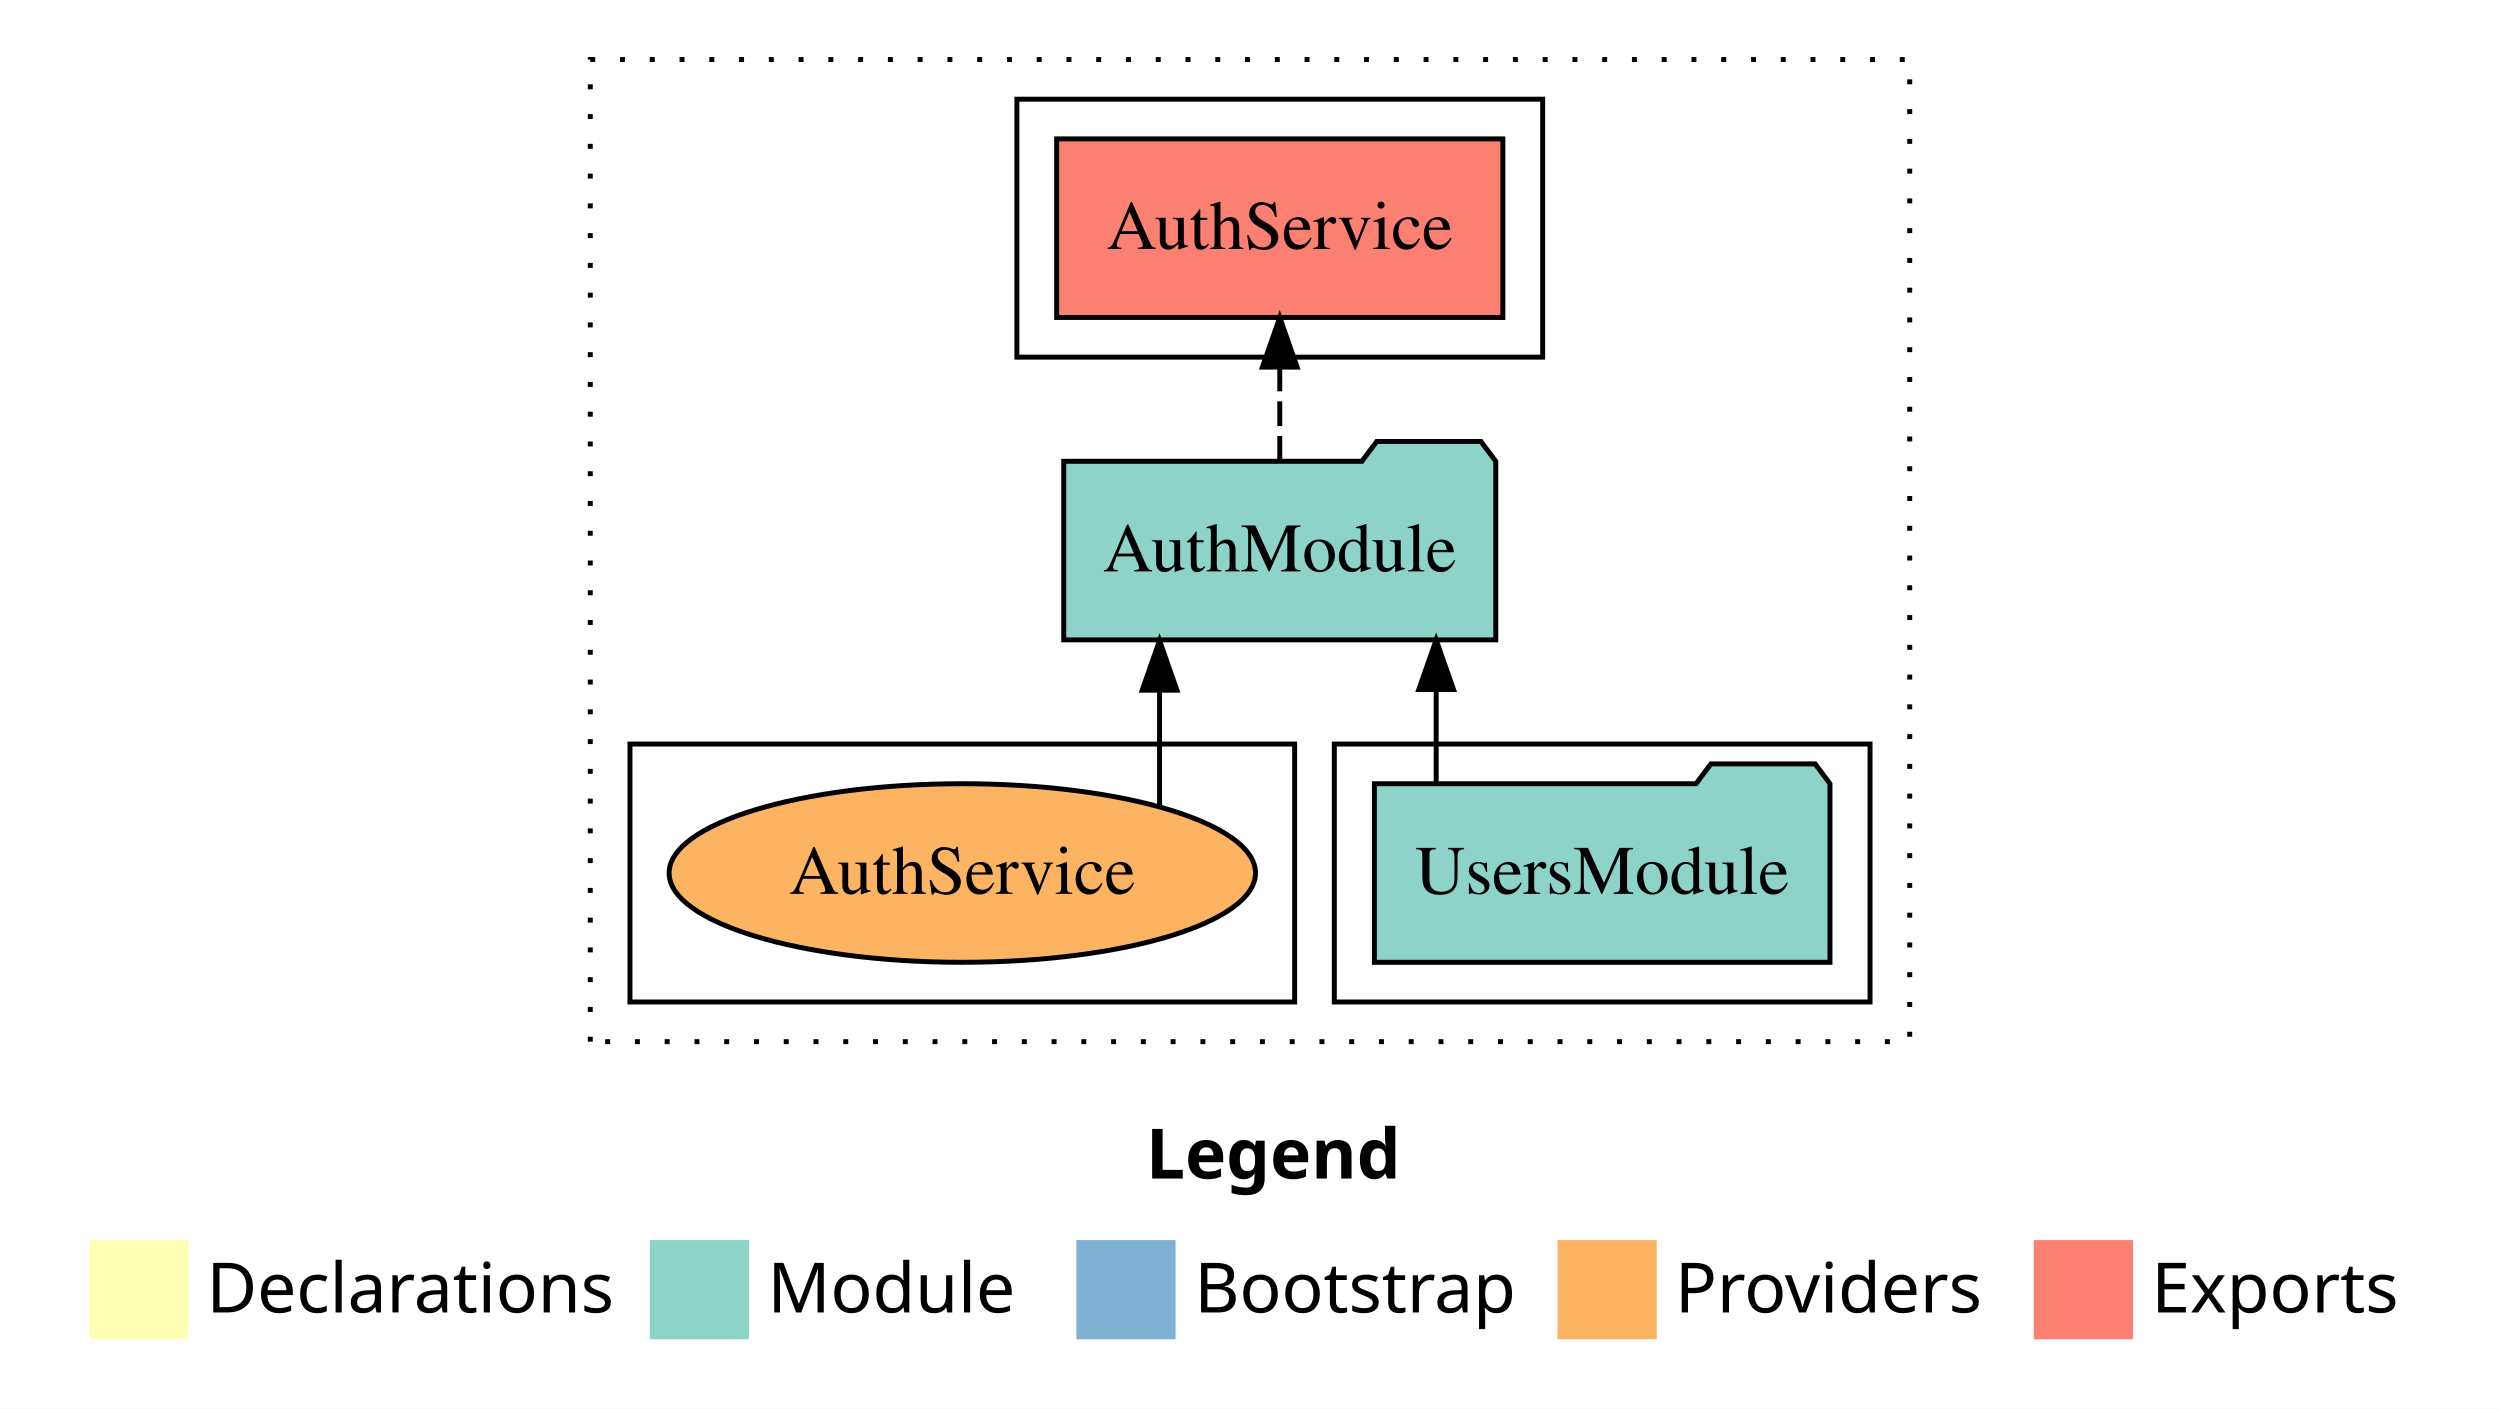
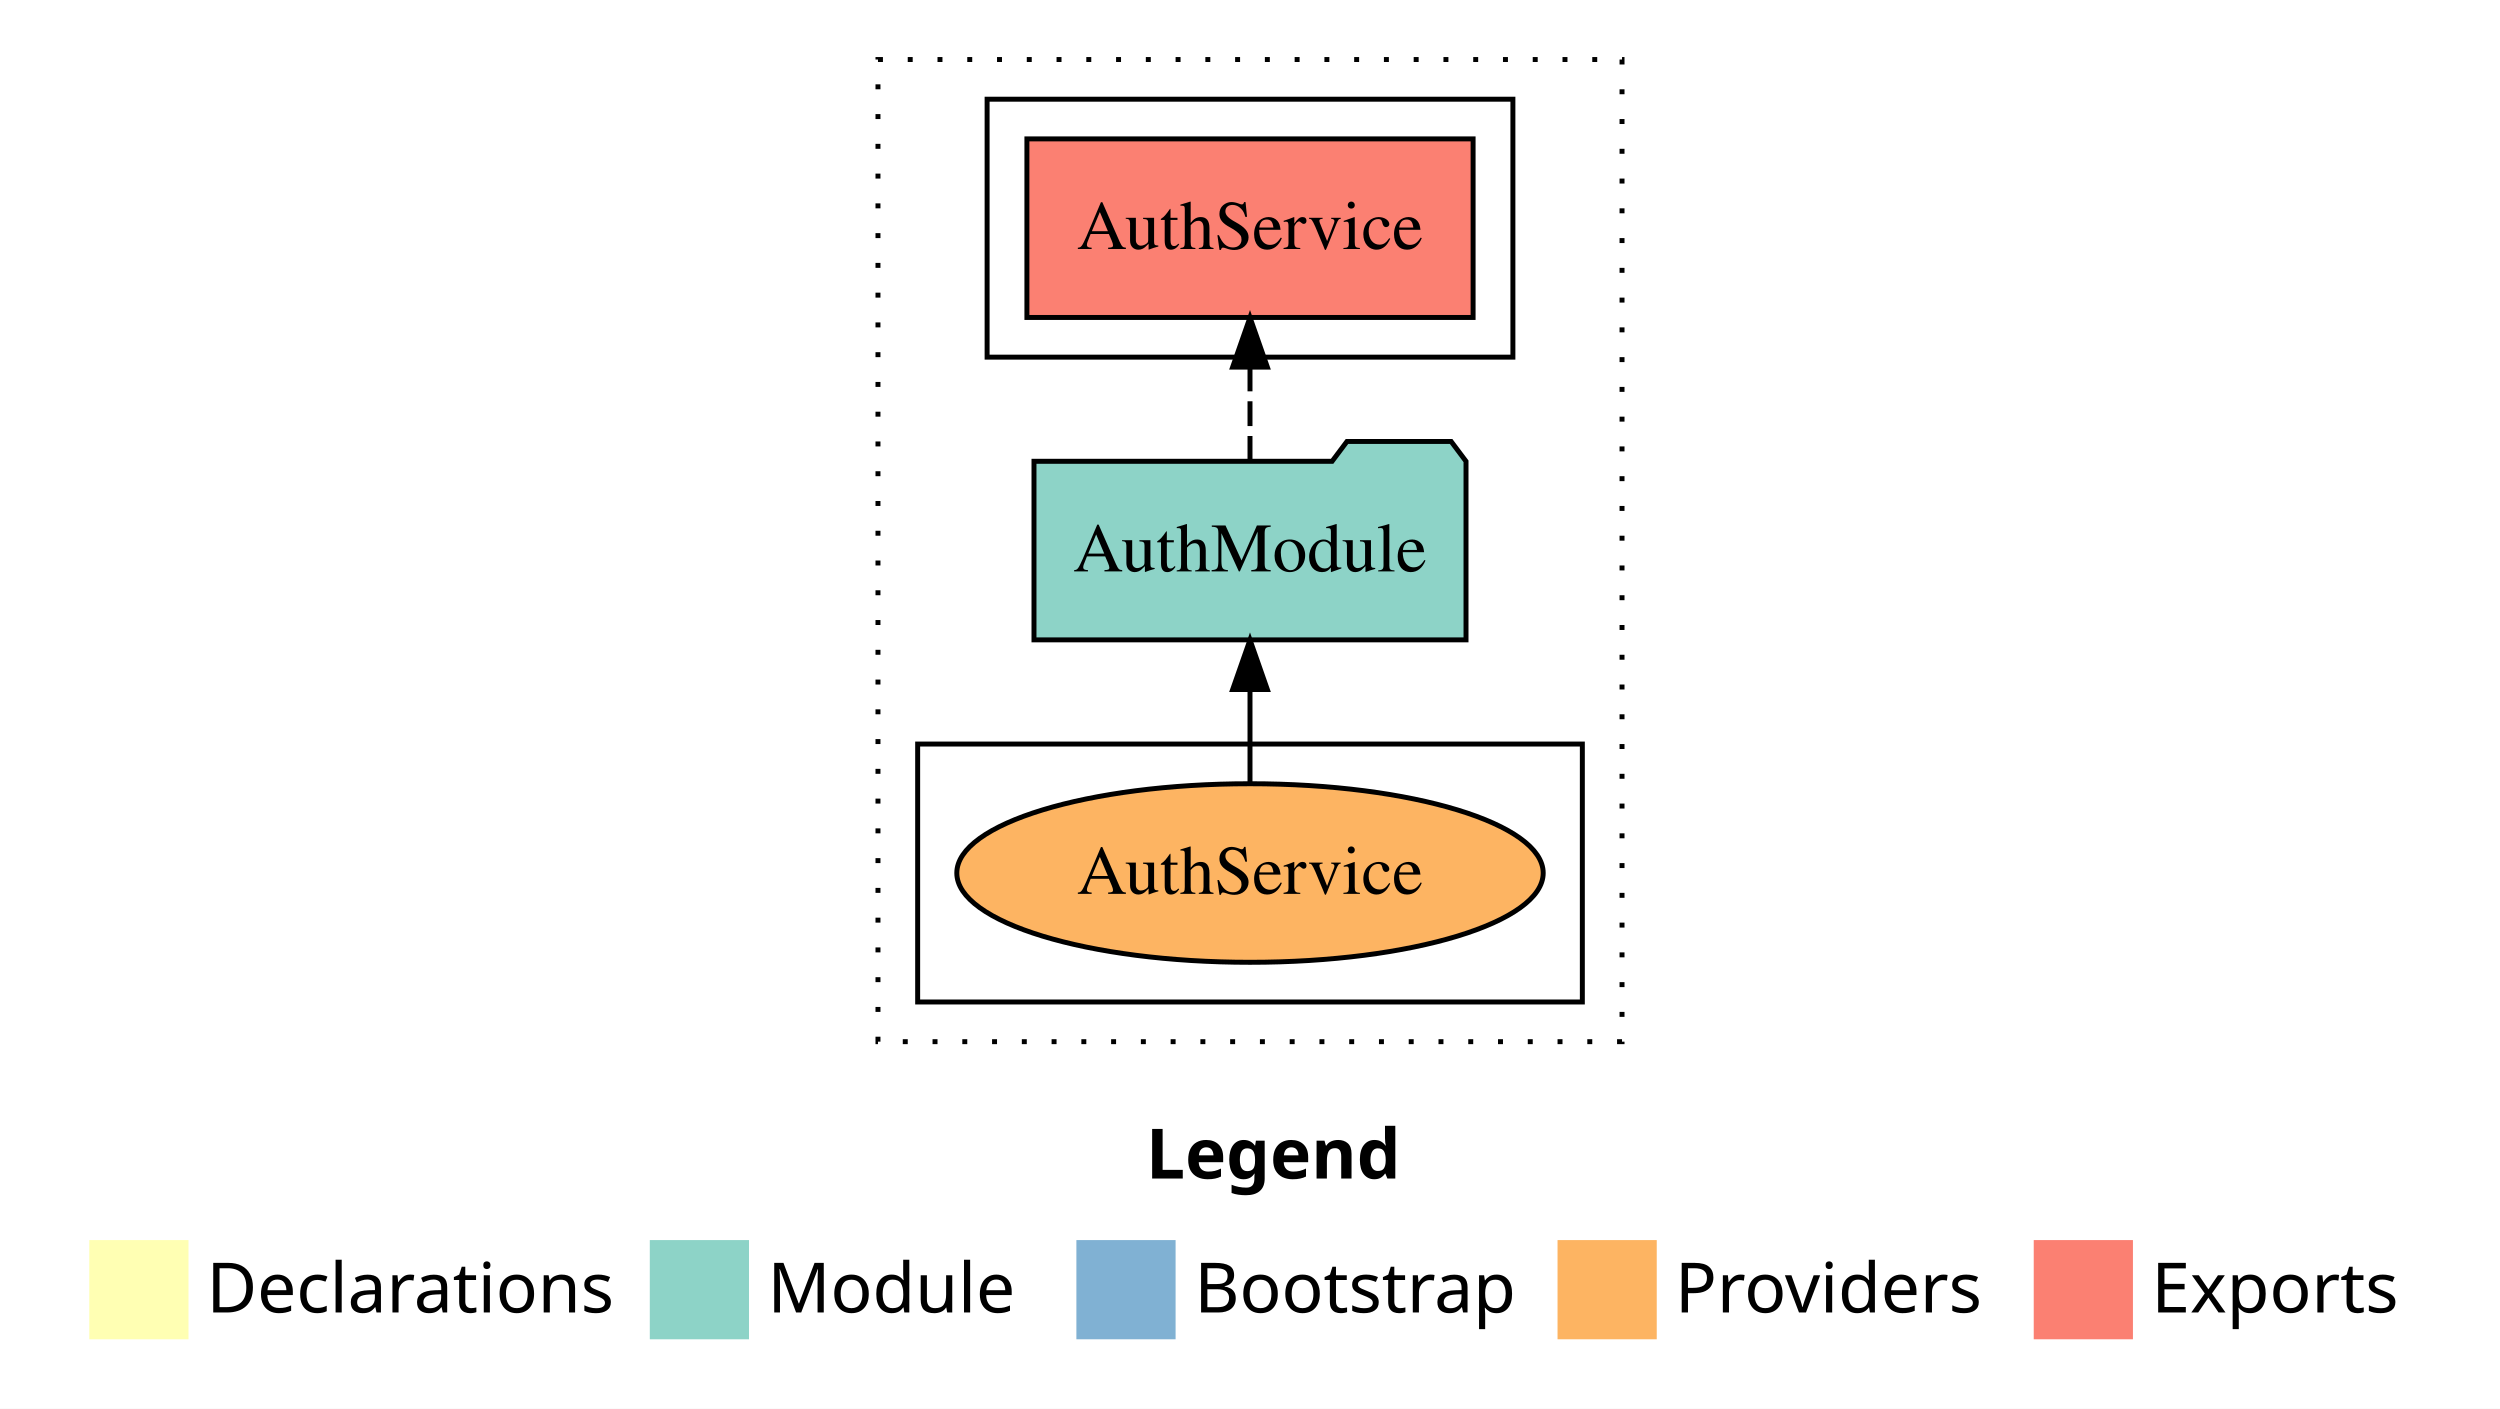
<svg xmlns="http://www.w3.org/2000/svg" width="504pt" height="284pt" viewBox="0.00 0.00 504.00 284.00">
  <g id="graph0" class="graph" transform="scale(1 1) rotate(0) translate(4 280)">
    <polygon fill="#ffffff" stroke="transparent" points="-4,4 -4,-280 500,-280 500,4 -4,4" />
    <text text-anchor="start" x="227.009" y="-42.4" font-family="sans-serif" font-weight="bold" font-size="14.00" fill="#000000">Legend</text>
    <polygon fill="#ffffb3" stroke="transparent" points="14,-10 14,-30 34,-30 34,-10 14,-10" />
    <text text-anchor="start" x="37.629" y="-15.4" font-family="sans-serif" font-size="14.00" fill="#000000">  Declarations</text>
    <polygon fill="#8dd3c7" stroke="transparent" points="127,-10 127,-30 147,-30 147,-10 127,-10" />
    <text text-anchor="start" x="150.725" y="-15.4" font-family="sans-serif" font-size="14.00" fill="#000000">  Module</text>
    <polygon fill="#80b1d3" stroke="transparent" points="213,-10 213,-30 233,-30 233,-10 213,-10" />
    <text text-anchor="start" x="236.781" y="-15.4" font-family="sans-serif" font-size="14.00" fill="#000000">  Bootstrap</text>
    <polygon fill="#fdb462" stroke="transparent" points="310,-10 310,-30 330,-30 330,-10 310,-10" />
    <text text-anchor="start" x="333.673" y="-15.4" font-family="sans-serif" font-size="14.00" fill="#000000">  Providers</text>
    <polygon fill="#fb8072" stroke="transparent" points="406,-10 406,-30 426,-30 426,-10 406,-10" />
    <text text-anchor="start" x="429.726" y="-15.4" font-family="sans-serif" font-size="14.00" fill="#000000">  Exports</text>
    <g id="clust1" class="cluster">
-       <polygon fill="none" stroke="#000000" stroke-dasharray="1,5" points="115,-70 115,-268 381,-268 381,-70 115,-70" />
-     </g>
-     <g id="clust3" class="cluster">
-       <polygon fill="none" stroke="#000000" points="265,-78 265,-130 373,-130 373,-78 265,-78" />
+       <polygon fill="none" stroke="#000000" stroke-dasharray="1,5" points="173,-70 173,-268 323,-268 323,-70 173,-70" />
    </g>
    <g id="clust4" class="cluster">
-       <polygon fill="none" stroke="#000000" points="201,-208 201,-260 307,-260 307,-208 201,-208" />
+       <polygon fill="none" stroke="#000000" points="195,-208 195,-260 301,-260 301,-208 195,-208" />
    </g>
    <g id="clust6" class="cluster">
-       <polygon fill="none" stroke="#000000" points="123,-78 123,-130 257,-130 257,-78 123,-78" />
+       <polygon fill="none" stroke="#000000" points="181,-78 181,-130 315,-130 315,-78 181,-78" />
    </g>
    <g id="node1" class="node">
-       <polygon fill="#8dd3c7" stroke="#000000" points="364.922,-122 361.922,-126 340.922,-126 337.922,-122 273.078,-122 273.078,-86 364.922,-86 364.922,-122" />
-       <text text-anchor="middle" x="319" y="-99.8" font-family="Times,serif" font-size="14.00" fill="#000000">UsersModule</text>
+       <polygon fill="#fb8072" stroke="#000000" points="292.976,-252 203.024,-252 203.024,-216 292.976,-216 292.976,-252" />
+       <text text-anchor="middle" x="248" y="-229.8" font-family="Times,serif" font-size="14.00" fill="#000000">AuthService </text>
    </g>
    <g id="node2" class="node">
-       <polygon fill="#8dd3c7" stroke="#000000" points="297.548,-187 294.548,-191 273.548,-191 270.548,-187 210.452,-187 210.452,-151 297.548,-151 297.548,-187" />
-       <text text-anchor="middle" x="254" y="-164.8" font-family="Times,serif" font-size="14.00" fill="#000000">AuthModule</text>
+       <polygon fill="#8dd3c7" stroke="#000000" points="291.548,-187 288.548,-191 267.548,-191 264.548,-187 204.452,-187 204.452,-151 291.548,-151 291.548,-187" />
+       <text text-anchor="middle" x="248" y="-164.8" font-family="Times,serif" font-size="14.00" fill="#000000">AuthModule</text>
    </g>
    <g id="edge1" class="edge">
-       <path fill="none" stroke="#000000" d="M285.532,-122.106C285.532,-122.106 285.532,-140.991 285.532,-140.991" />
-       <polygon fill="#000000" stroke="#000000" points="282.032,-140.991 285.532,-150.991 289.032,-140.991 282.032,-140.991" />
+       <path fill="none" stroke="#000000" stroke-dasharray="5,2" d="M248,-187.106C248,-187.106 248,-205.991 248,-205.991" />
+       <polygon fill="#000000" stroke="#000000" points="244.5,-205.991 248,-215.991 251.5,-205.991 244.5,-205.991" />
    </g>
    <g id="node3" class="node">
-       <polygon fill="#fb8072" stroke="#000000" points="298.976,-252 209.024,-252 209.024,-216 298.976,-216 298.976,-252" />
-       <text text-anchor="middle" x="254" y="-229.8" font-family="Times,serif" font-size="14.00" fill="#000000">AuthService </text>
+       <ellipse fill="#fdb462" stroke="#000000" cx="248" cy="-104" rx="59.108" ry="18" />
+       <text text-anchor="middle" x="248" y="-99.8" font-family="Times,serif" font-size="14.00" fill="#000000">AuthService</text>
    </g>
    <g id="edge2" class="edge">
-       <path fill="none" stroke="#000000" stroke-dasharray="5,2" d="M254,-187.106C254,-187.106 254,-205.991 254,-205.991" />
-       <polygon fill="#000000" stroke="#000000" points="250.5,-205.991 254,-215.991 257.5,-205.991 250.5,-205.991" />
-     </g>
-     <g id="node4" class="node">
-       <ellipse fill="#fdb462" stroke="#000000" cx="190" cy="-104" rx="59.108" ry="18" />
-       <text text-anchor="middle" x="190" y="-99.8" font-family="Times,serif" font-size="14.00" fill="#000000">AuthService</text>
-     </g>
-     <g id="edge3" class="edge">
-       <path fill="none" stroke="#000000" d="M229.765,-117.468C229.765,-117.468 229.765,-140.864 229.765,-140.864" />
-       <polygon fill="#000000" stroke="#000000" points="226.265,-140.864 229.765,-150.864 233.265,-140.864 226.265,-140.864" />
+       <path fill="none" stroke="#000000" d="M248,-122.106C248,-122.106 248,-140.991 248,-140.991" />
+       <polygon fill="#000000" stroke="#000000" points="244.5,-140.991 248,-150.991 251.5,-140.991 244.5,-140.991" />
    </g>
  </g>
</svg>
